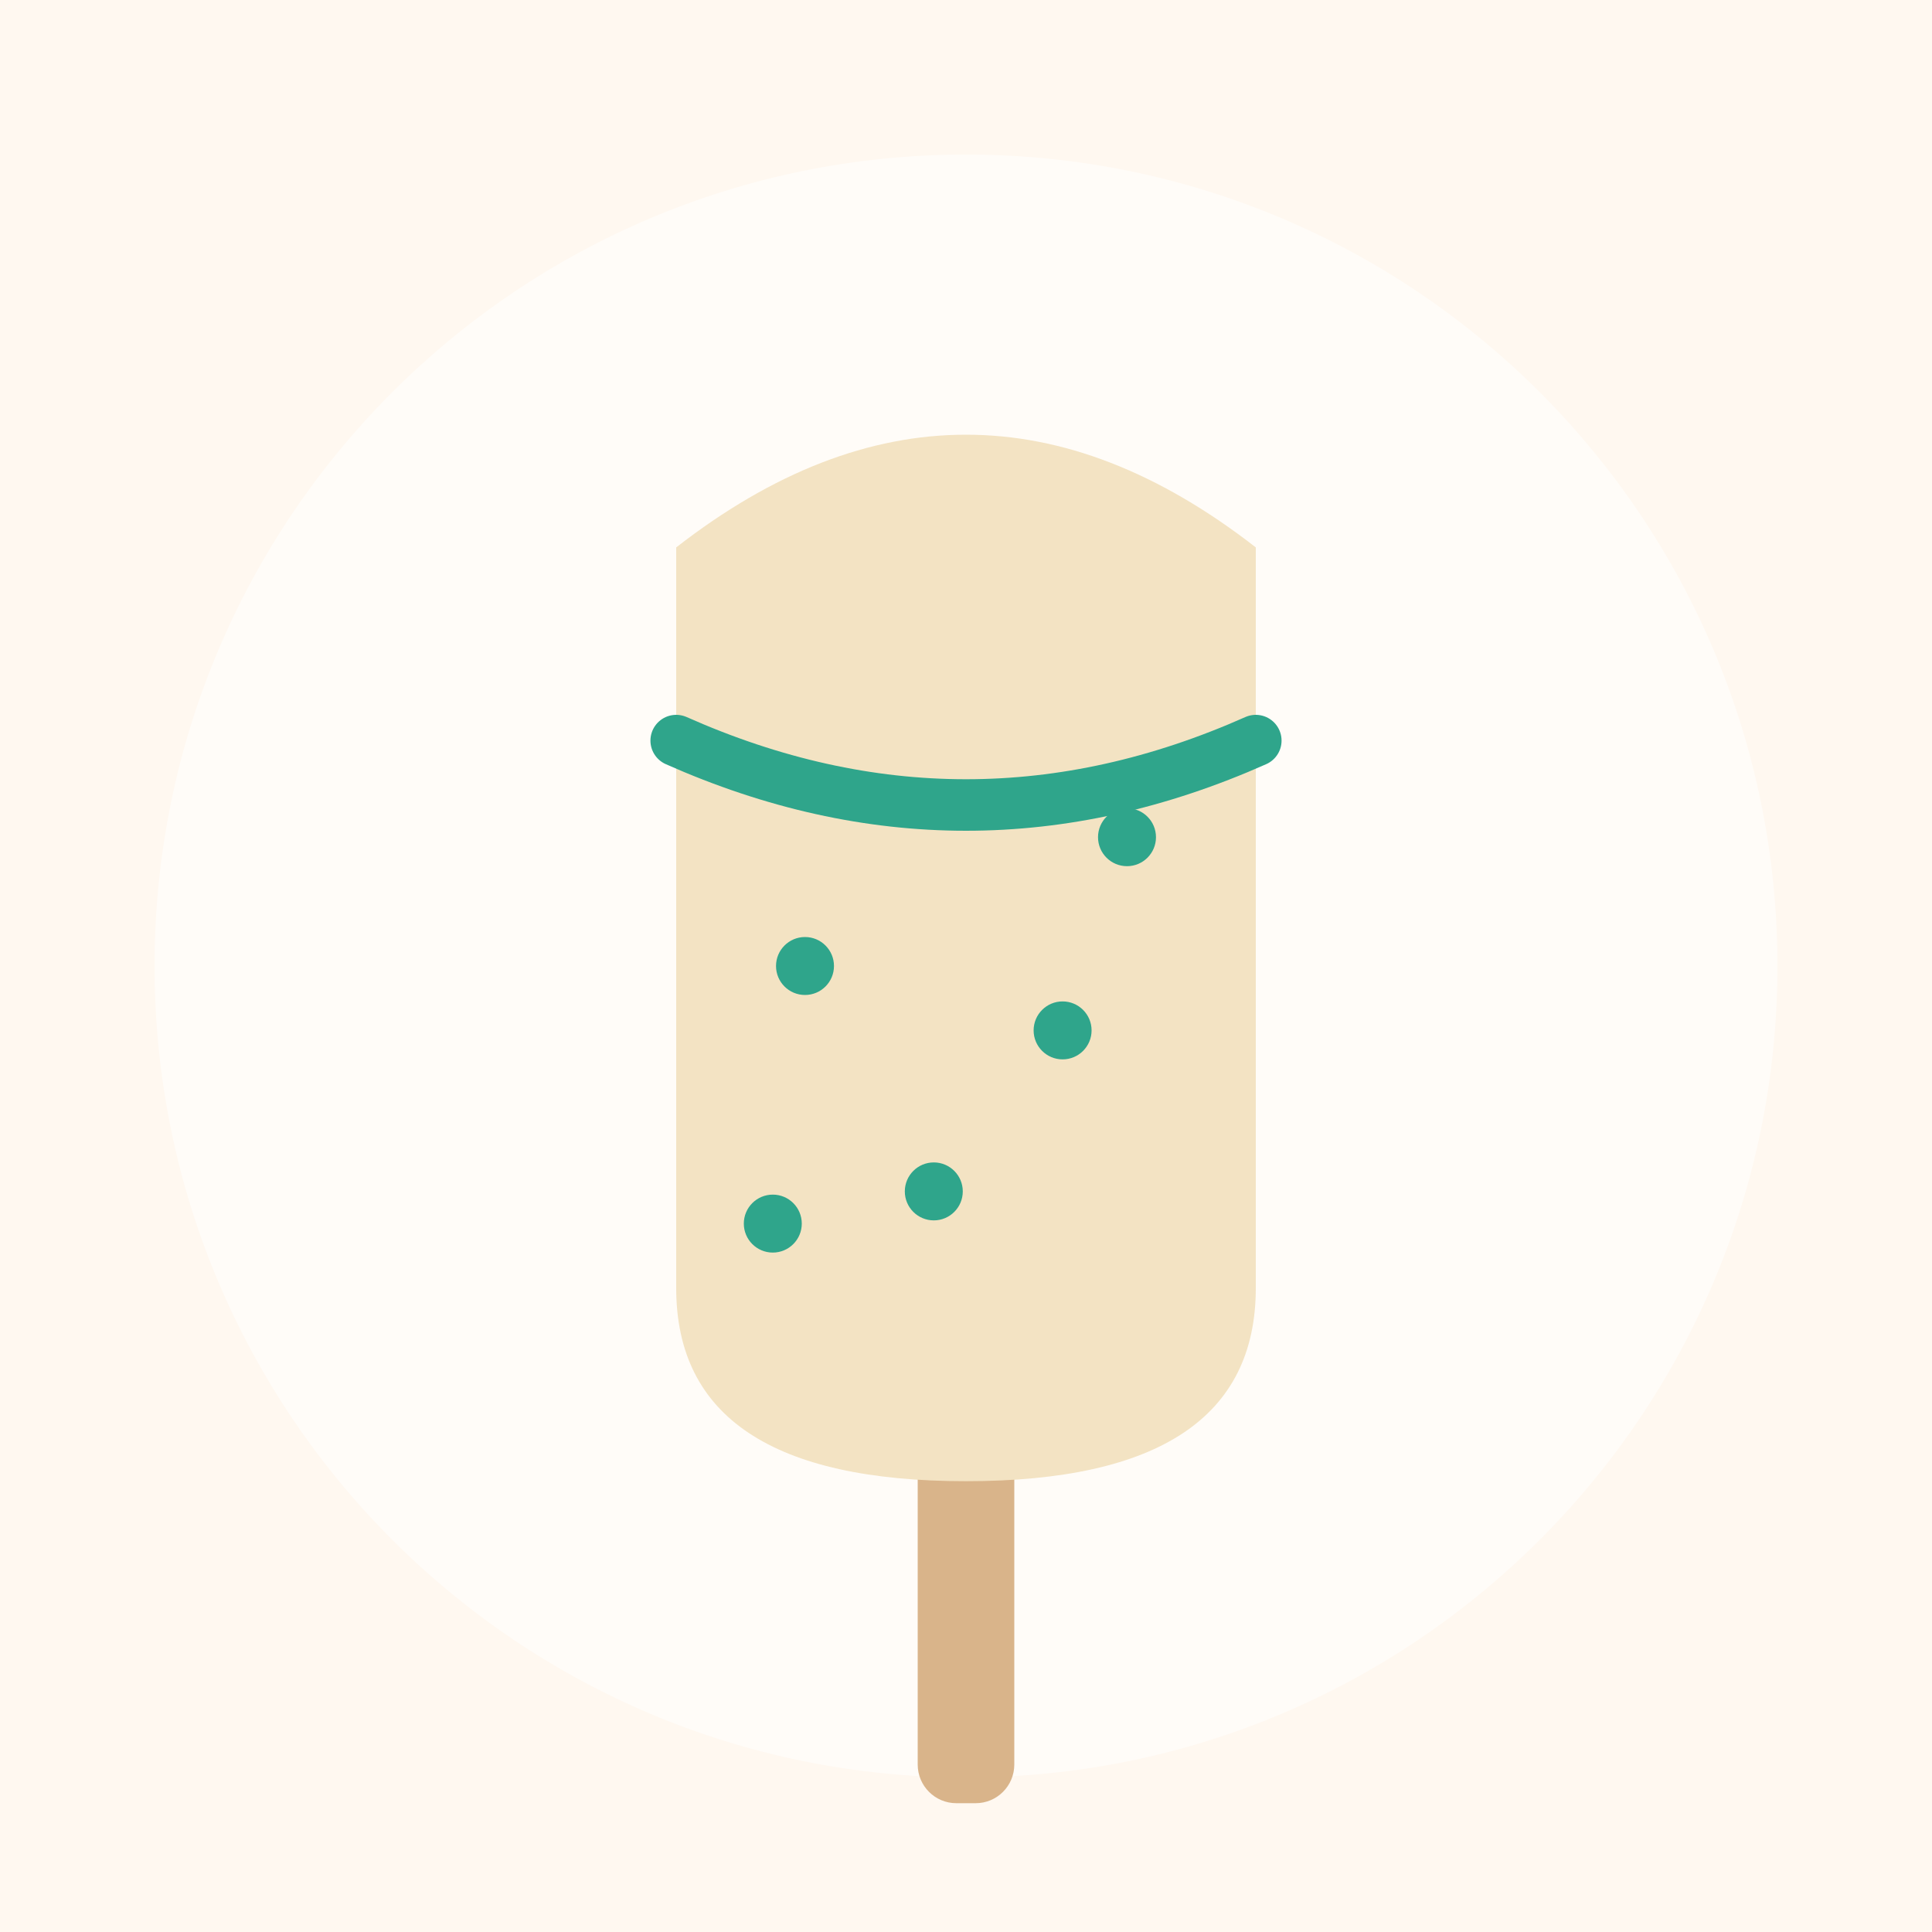
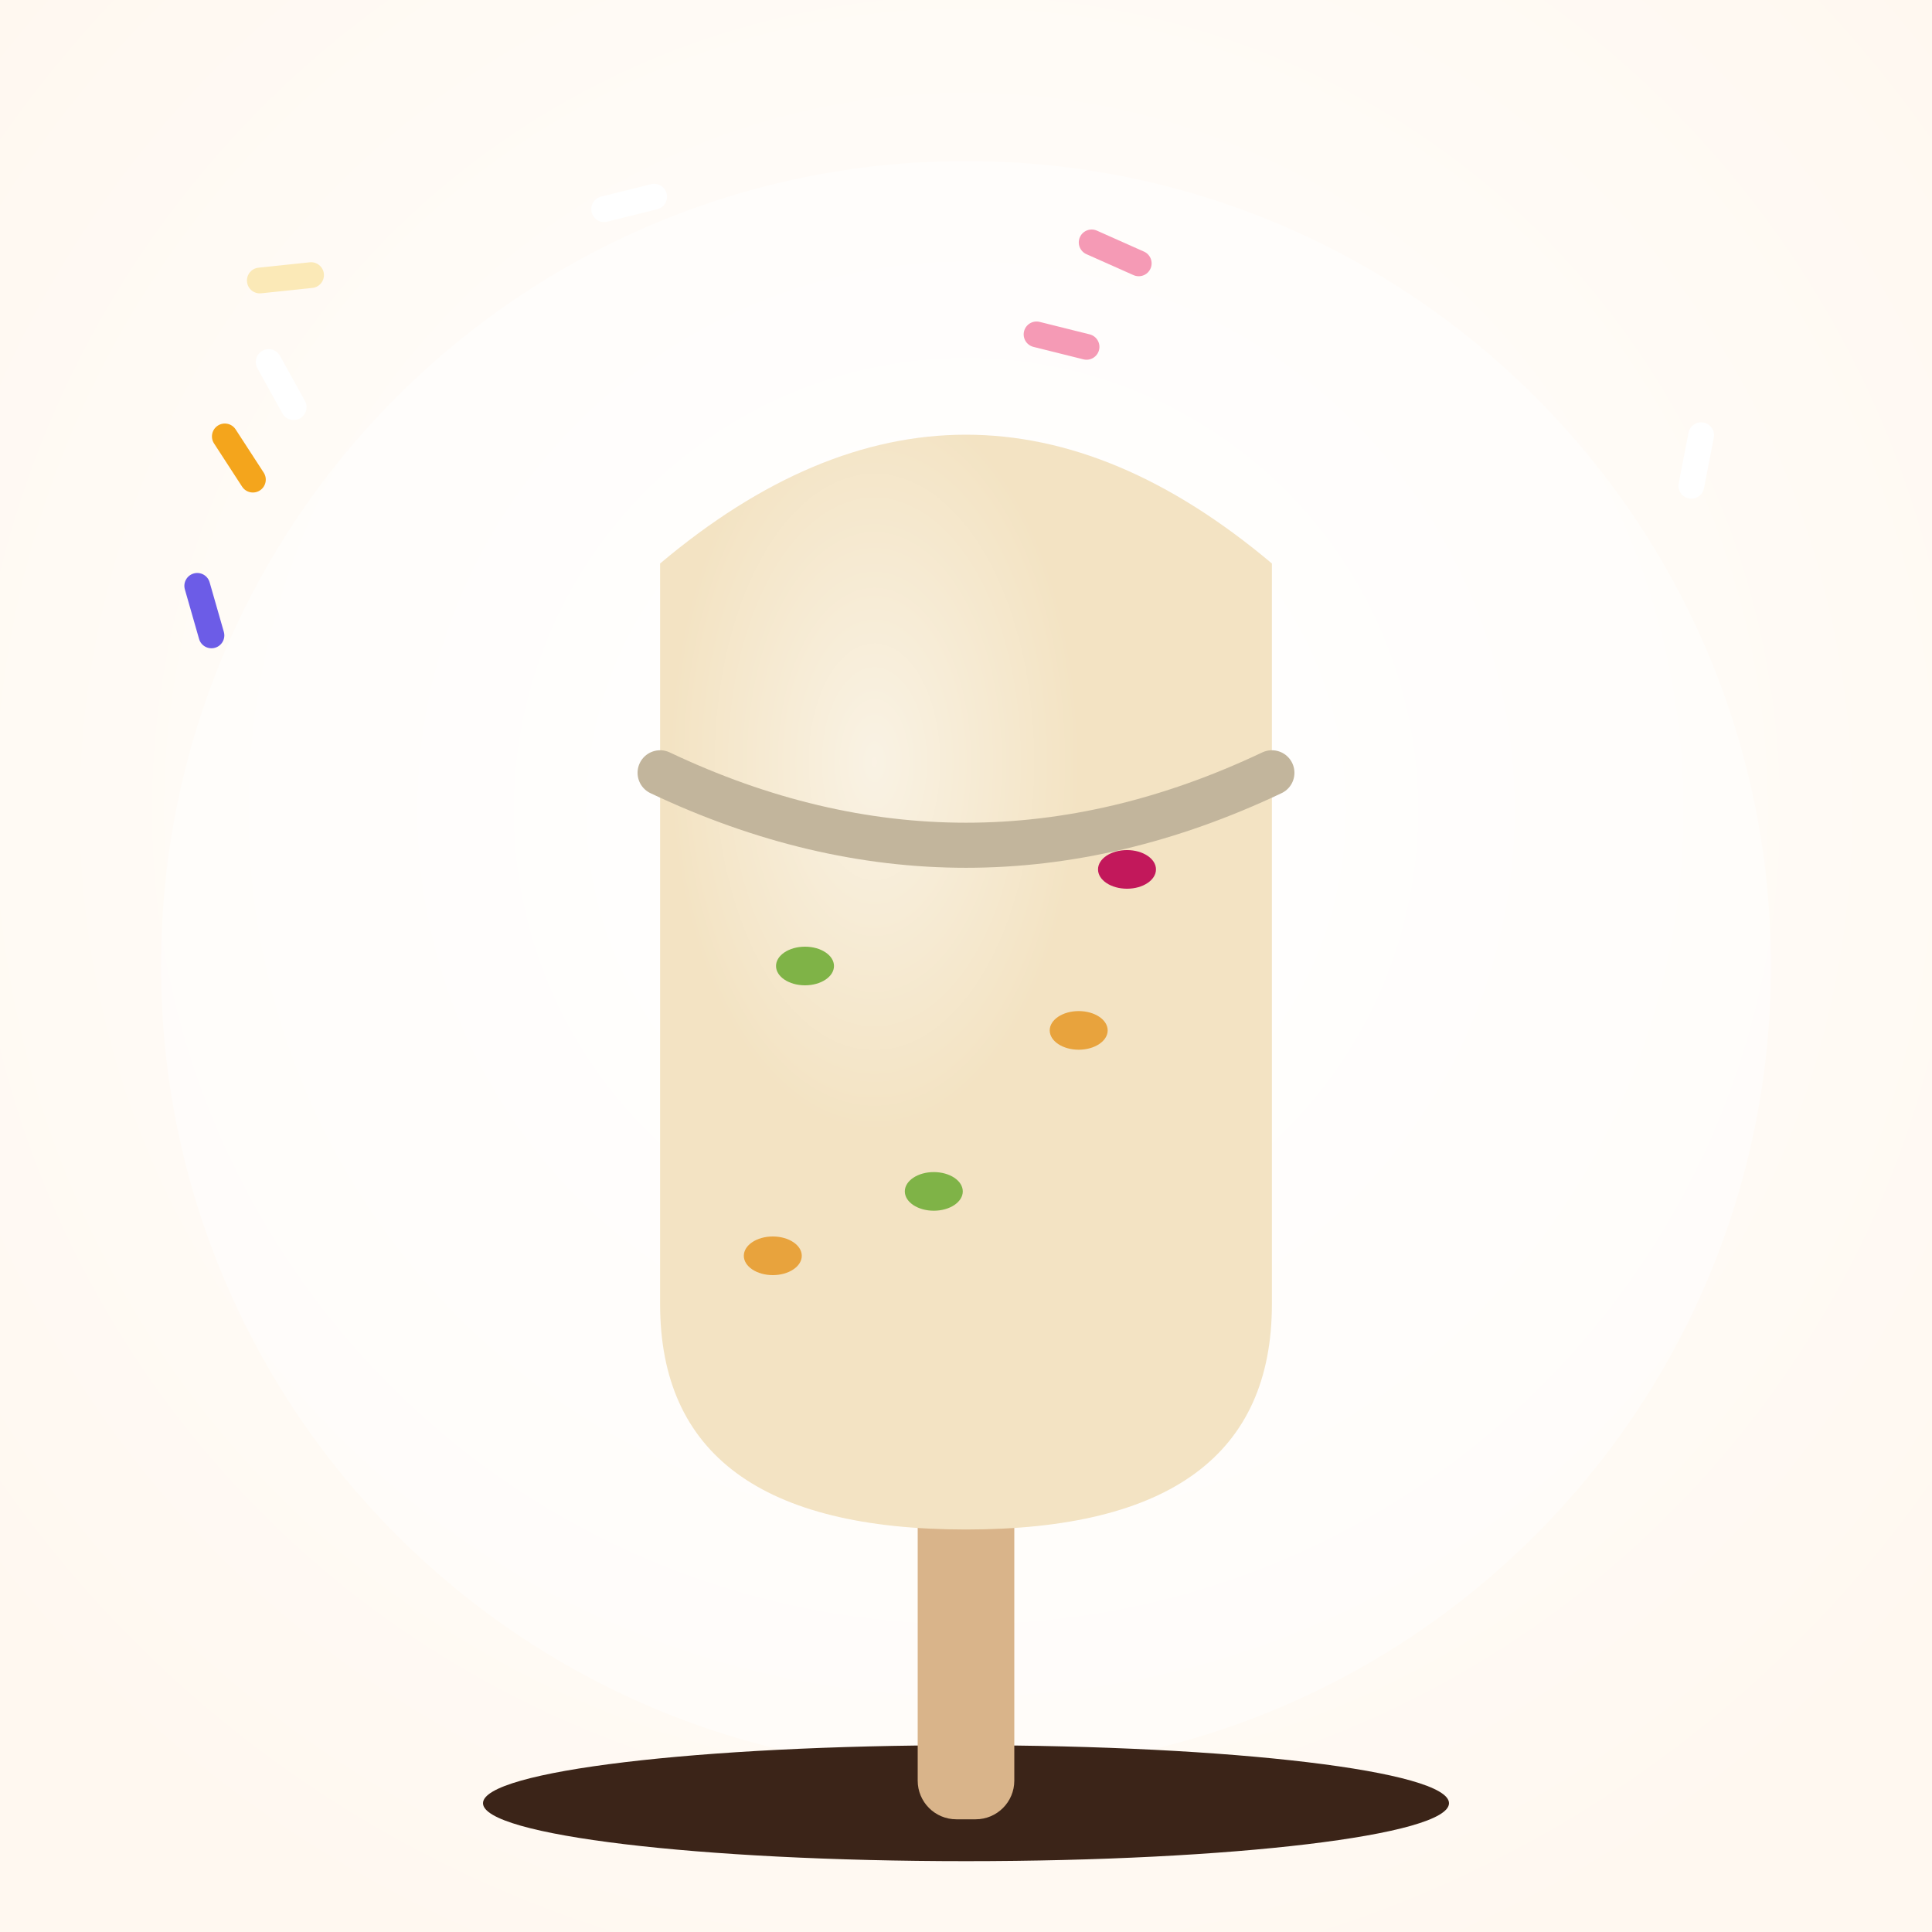
<svg xmlns="http://www.w3.org/2000/svg" viewBox="0 0 600 600" width="600" height="600">
-   <rect width="600" height="600" fill="#fff8f0" />
-   <circle cx="300.0" cy="300.0" r="252.0" fill="#ffffff" opacity="0.55" />
-   <rect x="285" y="440" width="30" height="120" rx="12" fill="#d9b48a" />
-   <path d="M210 170 q90 -70 180 0 v230 q0 60 -90 60 t-90 -60z" fill="#f3e3c3" />
-   <path d="M210 230 q90 40 180 0" fill="none" stroke="#2fa58b" stroke-width="16" stroke-linecap="round" />
-   <circle cx="250" cy="300" r="9" fill="#2fa58b" />
-   <circle cx="330" cy="320" r="9" fill="#2fa58b" />
-   <circle cx="290" cy="370" r="9" fill="#2fa58b" />
-   <circle cx="350" cy="260" r="9" fill="#2fa58b" />
-   <circle cx="240" cy="380" r="9" fill="#2fa58b" />
+   <style>
+ .float{animation:float 4s ease-in-out infinite;transform-box:fill-box;transform-origin:center}
+ .shadow{animation:shadow 4s ease-in-out infinite;transform-box:fill-box;transform-origin:center}
+ .twinkle{animation:twinkle 2.6s ease-in-out infinite}
+ .fall{animation:fall 7s linear infinite}
+ .drip{animation:drip 3.2s ease-in-out infinite;transform-box:fill-box;transform-origin:top}
+ .glow{animation:glow 5s ease-in-out infinite}
+ @keyframes float{0%,100%{transform:translateY(0) rotate(0)}50%{transform:translateY(-14px) rotate(-1.5deg)}}
+ @keyframes shadow{0%,100%{transform:scale(1);opacity:.28}50%{transform:scale(.86);opacity:.18}}
+ @keyframes twinkle{0%,100%{opacity:.25}50%{opacity:1}}
+ @keyframes fall{0%{transform:translateY(-80px)}100%{transform:translateY(820px)}}
+ @keyframes drip{0%,100%{transform:scaleY(1)}50%{transform:scaleY(1.25)}}
+ @keyframes glow{0%,100%{opacity:.35}50%{opacity:.6}}
+ @media (prefers-reduced-motion:reduce){*{animation:none!important}}
+ </style>
+   <defs>
+     <radialGradient id="bg7" cx="50%" cy="42%" r="65%">
+       <stop offset="0" stop-color="#ffffff" />
+       <stop offset="1" stop-color="#fff8f0" />
+     </radialGradient>
+     <radialGradient id="sh7" cx="35%" cy="30%" r="75%">
+       <stop offset="0" stop-color="#ffffff" stop-opacity=".55" />
+       <stop offset=".45" stop-color="#ffffff" stop-opacity="0" />
+     </radialGradient>
+     <linearGradient id="cone7" x1="0" y1="0" x2="1" y2="1">
+       <stop offset="0" stop-color="#f2c27a" />
+       <stop offset="1" stop-color="#c98a3e" />
+     </linearGradient>
+     <pattern id="waffle7" width="26" height="26" patternUnits="userSpaceOnUse" patternTransform="rotate(45)">
+       <rect width="26" height="26" fill="none" />
+       <path d="M0 0H26M0 0V26" stroke="#b27631" stroke-width="3" opacity=".55" />
+     </pattern>
+   </defs>
+   <rect width="600" height="600" fill="url(#bg7)" />
+   <circle cx="300" cy="300" r="250" fill="#ffffff" opacity=".45" class="glow" />
+   <g class="twinkle" style="animation-delay:0.2s">
+     <rect x="208" y="64" width="24" height="8" rx="4" fill="#ffffff" transform="rotate(166 208 64)" />
+   </g>
+   <g class="twinkle" style="animation-delay:0.6s">
+     <rect x="319" y="99" width="24" height="8" rx="4" fill="#f59ab5" transform="rotate(14 319 99)" />
+   </g>
+   <g class="twinkle" style="animation-delay:1.4s">
+     <rect x="85" y="107" width="24" height="8" rx="4" fill="#ffffff" transform="rotate(61 85 107)" />
+   </g>
+   <g class="twinkle" style="animation-delay:1.6s">
+     <rect x="71" y="130" width="24" height="8" rx="4" fill="#f4a51c" transform="rotate(57 71 130)" />
+   </g>
+   <g class="twinkle" style="animation-delay:2.5s">
+     <rect x="533" y="132" width="24" height="8" rx="4" fill="#ffffff" transform="rotate(101 533 132)" />
+   </g>
+   <g class="twinkle" style="animation-delay:0.4s">
+     <rect x="64" y="177" width="24" height="8" rx="4" fill="#6c5ce7" transform="rotate(74 64 177)" />
+   </g>
+   <g class="twinkle" style="animation-delay:0.3s">
+     <rect x="101" y="89" width="24" height="8" rx="4" fill="#fbe9b7" transform="rotate(174 101 89)" />
+   </g>
+   <g class="twinkle" style="animation-delay:1.9s">
+     <rect x="337" y="70" width="24" height="8" rx="4" fill="#f59ab5" transform="rotate(24 337 70)" />
+   </g>
+   <ellipse cx="300" cy="560" rx="150" ry="18" fill="#3b2418" class="shadow" />
+   <g class="float">
+     <rect x="285" y="440" width="30" height="125" rx="12" fill="#d9b48a" />
+     <path d="M205 175 q95 -80 190 0 v230 q0 70 -95 70 t-95 -70z" fill="#f3e3c3" />
+     <path d="M205 175 q95 -80 190 0 v230 q0 70 -95 70 t-95 -70z" fill="url(#sh7)" />
+     <path d="M205 240 q95 45 190 0" fill="none" stroke="#c2b59c" stroke-width="14" stroke-linecap="round" />
+     <ellipse cx="250" cy="300" rx="9" ry="6" fill="#7fb347" />
+     <ellipse cx="335" cy="320" rx="9" ry="6" fill="#e8a33d" />
+     <ellipse cx="290" cy="370" rx="9" ry="6" fill="#7fb347" />
+     <ellipse cx="350" cy="270" rx="9" ry="6" fill="#c2185b" />
+     <ellipse cx="240" cy="390" rx="9" ry="6" fill="#e8a33d" />
+   </g>
</svg>
